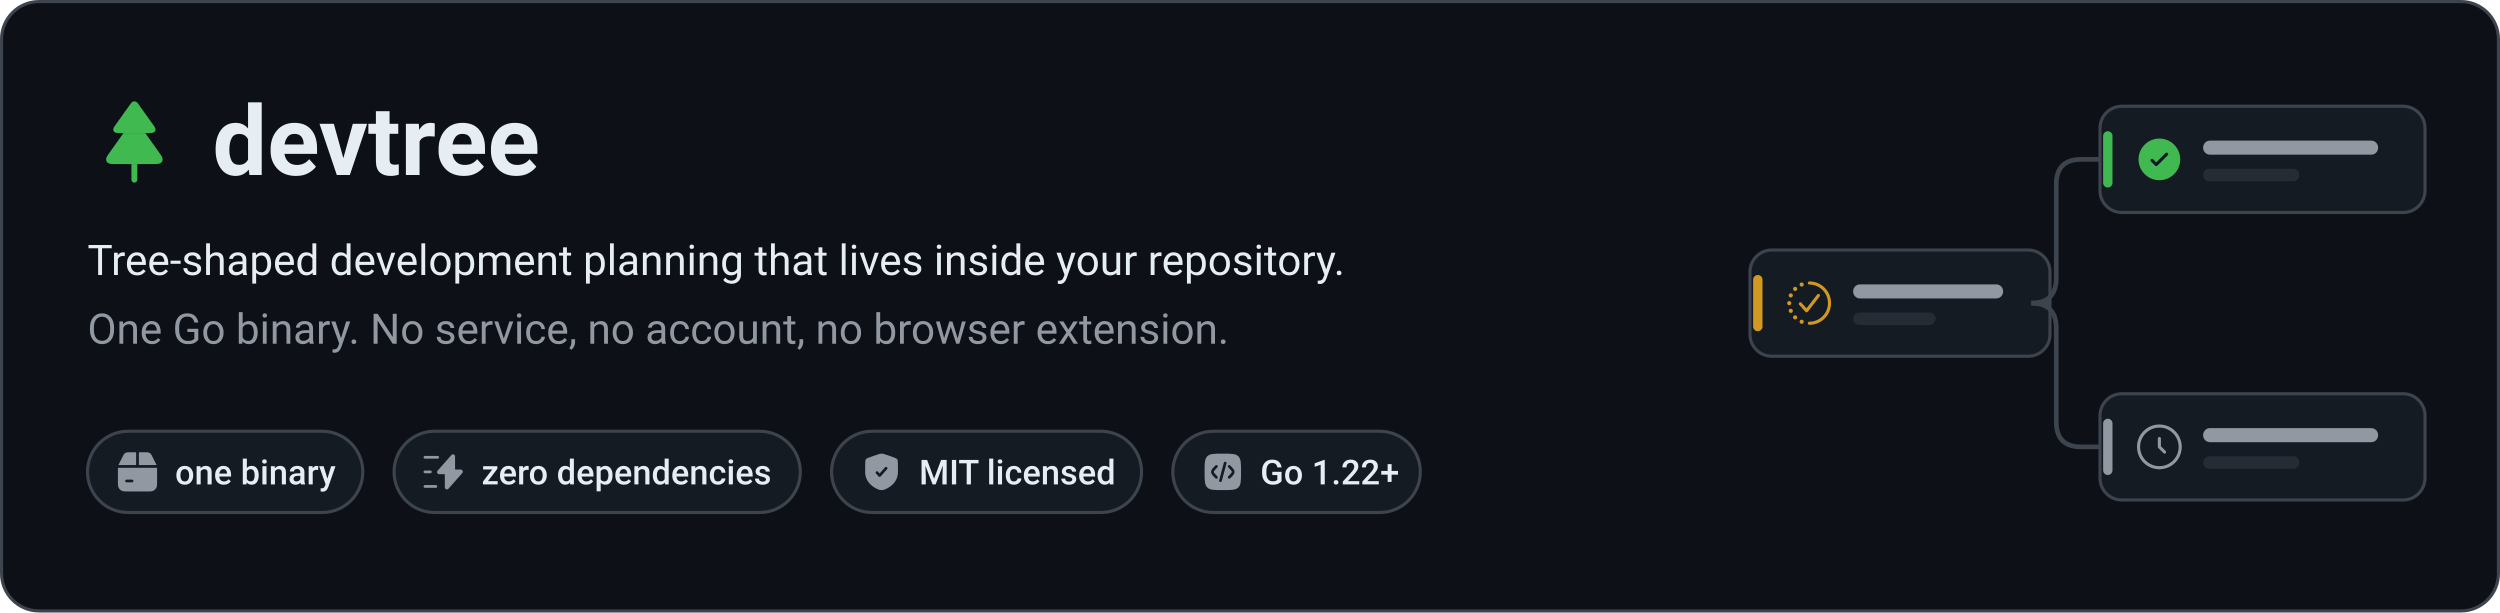
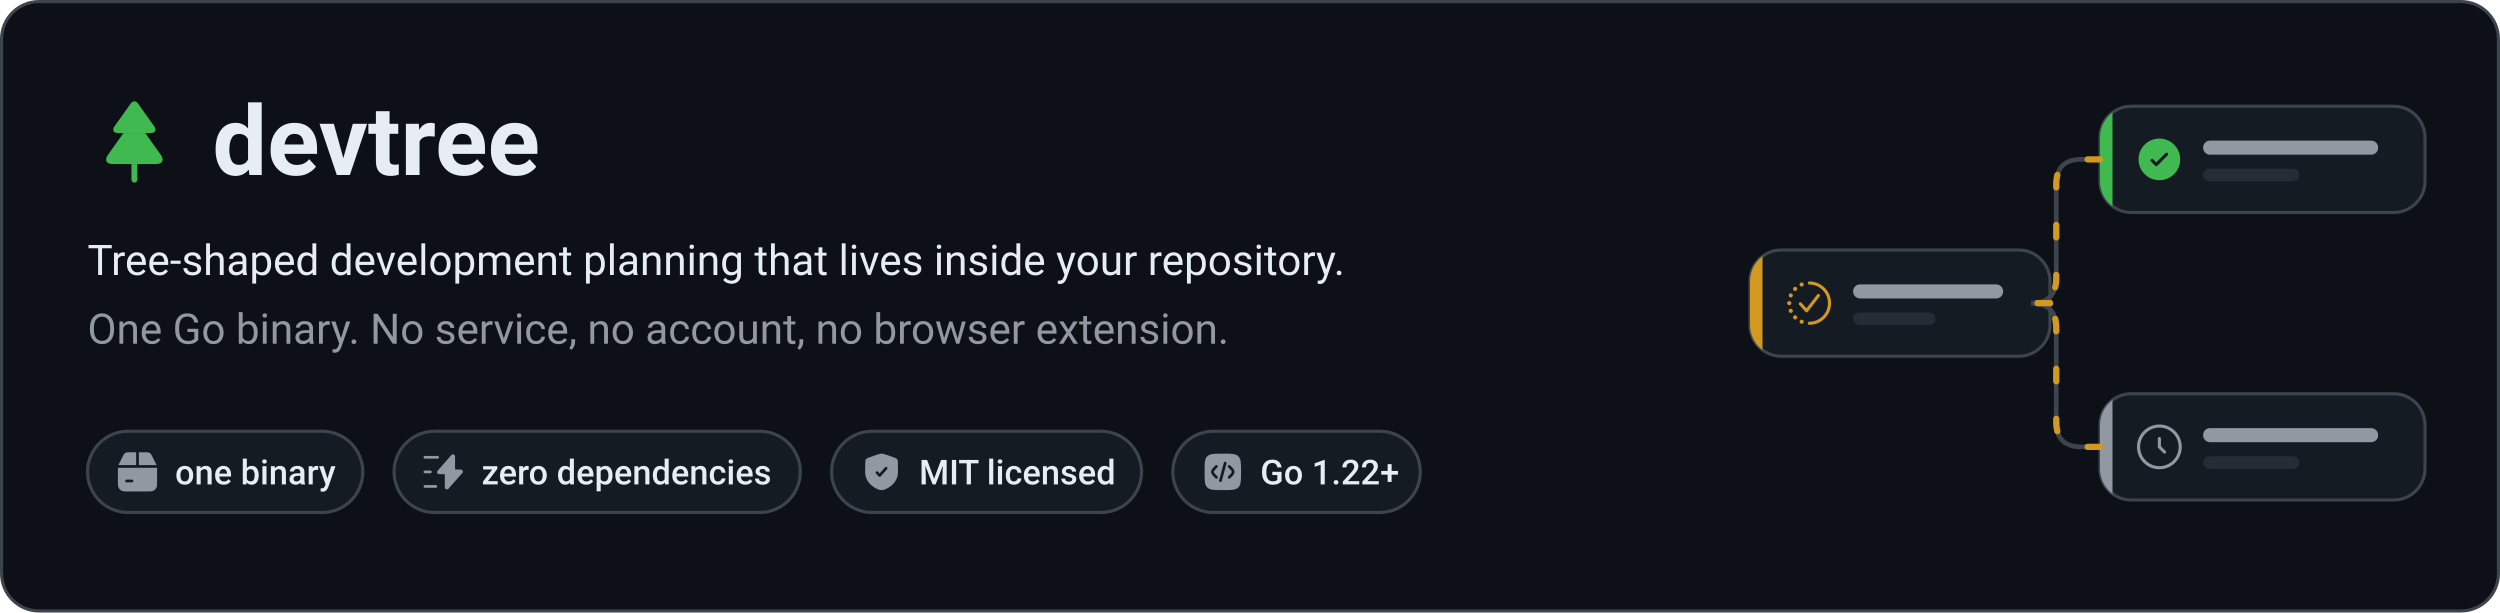
<svg xmlns="http://www.w3.org/2000/svg" width="800" height="196" viewBox="0 0 800 196" font-family="system-ui,-apple-system,'Segoe UI',Roboto,'Helvetica Neue',Arial,sans-serif" role="img" aria-label="devtree">
+   <style>
+ @keyframes dt-flow { to { stroke-dashoffset: -16 } }
+ @keyframes dt-grow { from { transform: scaleX(0) } to { transform: scaleX(1) } }
+ @keyframes dt-spin { to { transform: rotate(360deg) } }
+ .dt-flow { animation: dt-flow 1.1s linear infinite }
+ .dt-grow { animation: dt-grow .9s cubic-bezier(.2,.8,.2,1) both; transform-box: fill-box; transform-origin: left center }
+ .dt-spin { animation: dt-spin 8s linear infinite; transform-box: fill-box; transform-origin: center }
+ @media (prefers-reduced-motion: reduce) {
+   .dt-flow, .dt-grow, .dt-spin { animation: none }
+ }
+ </style>
  <rect x="0.5" y="0.5" width="799.0" height="195.0" rx="12.0" fill="#0d1117" stroke="#3d444d" />
  <g transform="translate(28.0,30.0) scale(1.25)" style="color:#3fb950">
    <path d="M16.169 10.06H7.829C6.649 10.06 6.239 9.27 6.929 8.31L11.099 2.47C11.589 1.77 12.409 1.77 12.899 2.47L17.069 8.31C17.759 9.27 17.349 10.06 16.169 10.06Z" fill="currentColor" />
    <path d="M17.59 17.999H6.41C4.83 17.999 4.29 16.949 5.22 15.669L9.21 10.059H14.79L18.78 15.669C19.71 16.949 19.17 17.999 17.59 17.999Z" fill="currentColor" />
    <path d="M12.75 18V22C12.75 22.41 12.41 22.75 12 22.75C11.59 22.75 11.25 22.41 11.25 22V18H12.75Z" fill="currentColor" />
  </g>
  <text x="68.0" y="56.0" font-size="31.0" fill="#e6edf3" font-weight="700">devtree</text>
  <text x="28.0" y="88.0" font-size="13.5" fill="#e6edf3">Tree-shaped development planning that lives inside your repository.</text>
  <text x="28.0" y="110.0" font-size="13.5" fill="#9198a1">One Go binary. No service, no account, no browser extension.</text>
  <rect x="28.0" y="138.0" width="88.1" height="26.0" rx="13.0" fill="#151b23" stroke="#3d444d" />
  <g transform="translate(37.0,144.0) scale(0.5833)" style="color:#9198a1">
    <path d="M10.95 1.25C11.116 1.25 11.25 1.384 11.25 1.55V7.95C11.25 8.116 11.116 8.25 10.95 8.25H1.604C1.573 8.25 1.553 8.217 1.567 8.19L3.993 3.337C4.266 2.79 4.48 2.36 4.812 2.035C5.103 1.75 5.454 1.533 5.839 1.4C6.278 1.249 6.758 1.25 7.369 1.25L10.95 1.25Z" fill="currentColor" />
    <path d="M13.05 1.25C12.884 1.25 12.75 1.384 12.75 1.55V7.95C12.75 8.116 12.884 8.25 13.05 8.25H22.396C22.427 8.25 22.447 8.217 22.433 8.19L20.007 3.337C19.734 2.79 19.52 2.36 19.188 2.035C18.897 1.75 18.546 1.533 18.161 1.4C17.722 1.249 17.242 1.25 16.631 1.25L13.05 1.25Z" fill="currentColor" />
    <path fill-rule="evenodd" clip-rule="evenodd" d="M1.25 10.05C1.25 9.884 1.384 9.75 1.55 9.75H22.45C22.616 9.75 22.75 9.884 22.75 10.05V17.232C22.75 18.045 22.75 18.701 22.707 19.232C22.662 19.778 22.568 20.258 22.341 20.703C21.982 21.408 21.408 21.982 20.703 22.341C20.258 22.568 19.778 22.662 19.232 22.707C18.701 22.75 18.045 22.75 17.232 22.75H6.768C5.955 22.75 5.299 22.75 4.769 22.707C4.222 22.662 3.742 22.568 3.298 22.341C2.592 21.982 2.018 21.408 1.659 20.703C1.432 20.258 1.338 19.778 1.293 19.232C1.25 18.701 1.25 18.045 1.25 17.232V10.05ZM6 16.25C5.586 16.25 5.25 16.586 5.25 17C5.25 17.414 5.586 17.75 6 17.75H9C9.414 17.75 9.75 17.414 9.75 17C9.75 16.586 9.414 16.25 9 16.25H6Z" fill="currentColor" />
  </g>
  <text x="56.0" y="155.0" font-size="11.0" fill="#e6edf3" font-weight="500">one binary</text>
  <rect x="126.1" y="138.0" width="130.0" height="26.0" rx="13.0" fill="#151b23" stroke="#3d444d" />
  <g transform="translate(135.1,144.0) scale(0.5833)" style="color:#9198a1">
    <path d="M9.32 13.281H12.41V20.481C12.41 21.541 13.73 22.041 14.43 21.241L22 12.641C22.66 11.891 22.13 10.721 21.13 10.721H18.04V3.521C18.04 2.461 16.72 1.961 16.02 2.761L8.45 11.361C7.8 12.111 8.33 13.281 9.32 13.281Z" fill="currentColor" />
    <path d="M8.5 4.75H1.5C1.09 4.75 0.75 4.41 0.75 4C0.75 3.59 1.09 3.25 1.5 3.25H8.5C8.91 3.25 9.25 3.59 9.25 4C9.25 4.41 8.91 4.75 8.5 4.75Z" fill="currentColor" />
    <path d="M7.5 20.75H1.5C1.09 20.75 0.75 20.41 0.75 20C0.75 19.59 1.09 19.25 1.5 19.25H7.5C7.91 19.25 8.25 19.59 8.25 20C8.25 20.41 7.91 20.75 7.5 20.75Z" fill="currentColor" />
    <path d="M4.5 12.75H1.5C1.09 12.75 0.75 12.41 0.75 12C0.75 11.59 1.09 11.25 1.5 11.25H4.5C4.91 11.25 5.25 11.59 5.25 12C5.25 12.41 4.91 12.75 4.5 12.75Z" fill="currentColor" />
  </g>
  <text x="154.1" y="155.0" font-size="11.0" fill="#e6edf3" font-weight="500">zero dependencies</text>
  <rect x="266.1" y="138.0" width="99.2" height="26.0" rx="13.0" fill="#151b23" stroke="#3d444d" />
  <g transform="translate(275.1,144.0) scale(0.5833)" style="color:#9198a1">
    <path fill-rule="evenodd" clip-rule="evenodd" d="M3.378 5.082C3 5.62 3 7.219 3 10.417V11.991C3 17.629 7.239 20.366 9.899 21.527C10.62 21.842 10.981 22 12 22C13.019 22 13.38 21.842 14.101 21.527C16.761 20.366 21 17.629 21 11.991V10.417C21 7.219 21 5.62 20.622 5.082C20.245 4.545 18.742 4.03 15.735 3.001L15.162 2.805C13.595 2.268 12.811 2 12 2C11.189 2 10.405 2.268 8.838 2.805L8.265 3.001C5.258 4.03 3.755 4.545 3.378 5.082ZM15.059 10.499C15.335 10.191 15.309 9.716 14.999 9.441C14.691 9.165 14.216 9.192 13.941 9.5L10.929 12.874L10.059 11.9C9.784 11.591 9.309 11.565 9 11.841C8.692 12.116 8.665 12.591 8.941 12.899L10.369 14.499C10.511 14.659 10.715 14.75 10.929 14.75C11.142 14.75 11.346 14.659 11.488 14.499L15.059 10.499Z" fill="currentColor" />
  </g>
  <text x="294.1" y="155.0" font-size="11.0" fill="#e6edf3" font-weight="500">MIT licensed</text>
  <rect x="375.3" y="138.0" width="79.2" height="26.0" rx="13.0" fill="#151b23" stroke="#3d444d" />
  <g transform="translate(384.3,144.0) scale(0.5833)" style="color:#9198a1">
    <path fill-rule="evenodd" clip-rule="evenodd" d="M3.464 3.464C2 4.929 2 7.286 2 12C2 16.714 2 19.071 3.464 20.535C4.929 22 7.286 22 12 22C16.714 22 19.071 22 20.535 20.535C22 19.071 22 16.714 22 12C22 7.286 22 4.929 20.535 3.464C19.071 2 16.714 2 12 2C7.286 2 4.929 2 3.464 3.464ZM13.488 6.446C13.888 6.553 14.126 6.964 14.018 7.364L11.43 17.024C11.323 17.424 10.912 17.661 10.512 17.554C10.111 17.447 9.874 17.036 9.981 16.636L12.569 6.976C12.677 6.576 13.088 6.339 13.488 6.446ZM14.97 8.47C15.263 8.177 15.737 8.177 16.03 8.47L16.239 8.678C16.874 9.313 17.404 9.843 17.768 10.32C18.152 10.824 18.422 11.356 18.422 12C18.422 12.644 18.152 13.176 17.768 13.68C17.404 14.157 16.874 14.687 16.239 15.322L16.03 15.53C15.737 15.823 15.263 15.823 14.97 15.53C14.677 15.237 14.677 14.763 14.97 14.47L15.141 14.298C15.823 13.616 16.28 13.157 16.575 12.77C16.858 12.4 16.922 12.184 16.922 12C16.922 11.816 16.858 11.6 16.575 11.23C16.28 10.843 15.823 10.384 15.141 9.702L14.97 9.53C14.677 9.237 14.677 8.763 14.97 8.47ZM7.97 8.47C8.263 8.177 8.738 8.177 9.031 8.47C9.323 8.763 9.323 9.237 9.031 9.53L8.859 9.702C8.177 10.384 7.721 10.843 7.425 11.23C7.142 11.6 7.079 11.816 7.079 12C7.079 12.184 7.142 12.4 7.425 12.77C7.721 13.157 8.177 13.616 8.859 14.298L9.031 14.47C9.323 14.763 9.323 15.237 9.031 15.53C8.738 15.823 8.263 15.823 7.97 15.53L7.762 15.322C7.126 14.687 6.596 14.157 6.232 13.68C5.848 13.176 5.579 12.644 5.579 12C5.579 11.356 5.848 10.824 6.232 10.32C6.596 9.843 7.126 9.313 7.762 8.678L7.97 8.47Z" fill="currentColor" />
  </g>
  <text x="403.3" y="155.0" font-size="11.0" fill="#e6edf3" font-weight="500">Go 1.22+</text>
-   <rect x="560.0" y="80.0" width="96.0" height="34.0" rx="7.0" fill="#151b23" stroke="#3d444d" />
-   <rect x="561.0" y="88.0" width="3.0" height="18.0" rx="1.5" fill="#d29922" />
+   <rect x="560.0" y="80.0" width="96.0" height="34.0" rx="10.0" fill="#151b23" stroke="#3d444d" />
+   <clipPath id="motif-parent">
+     <rect x="560.0" y="80.0" width="96.0" height="34.0" rx="10.0" />
+   </clipPath>
+   <g clip-path="url(#motif-parent)">
+     <rect x="560.0" y="80.0" width="4.0" height="34.0" rx="0.0" fill="#d29922" />
+   </g>
  <g transform="translate(571.0,89.0) scale(0.6667)" style="color:#d29922">
-     <path d="M 12 2.333 c 5.339 0 9.667 4.328 9.667 9.667 s -4.328 9.667 -9.667 9.667" fill="none" stroke="currentColor" stroke-linecap="round" stroke-linejoin="round" stroke-width="1.5" />
-     <polyline points="7.667 12.333 10.667 15.667 16.333 8.333" fill="none" stroke="currentColor" stroke-linecap="round" stroke-linejoin="round" stroke-width="1.5" />
-     <circle cx="5.164" cy="18.836" r="1" fill="currentColor" />
-     <circle cx="2.333" cy="12" r="1" fill="currentColor" />
-     <circle cx="5.164" cy="5.164" r="1" fill="currentColor" />
-     <circle cx="8.301" cy="20.931" r="1" fill="currentColor" />
-     <circle cx="3.069" cy="15.699" r="1" fill="currentColor" />
-     <circle cx="3.069" cy="8.301" r="1" fill="currentColor" />
-     <circle cx="8.301" cy="3.069" r="1" fill="currentColor" />
+     <g class="dt-spin">
+       <path d="M 12 2.333 c 5.339 0 9.667 4.328 9.667 9.667 s -4.328 9.667 -9.667 9.667" fill="none" stroke="currentColor" stroke-linecap="round" stroke-linejoin="round" stroke-width="1.5" />
+       <polyline points="7.667 12.333 10.667 15.667 16.333 8.333" fill="none" stroke="currentColor" stroke-linecap="round" stroke-linejoin="round" stroke-width="1.5" />
+       <circle cx="5.164" cy="18.836" r="1" fill="currentColor" />
+       <circle cx="2.333" cy="12" r="1" fill="currentColor" />
+       <circle cx="5.164" cy="5.164" r="1" fill="currentColor" />
+       <circle cx="8.301" cy="20.931" r="1" fill="currentColor" />
+       <circle cx="3.069" cy="15.699" r="1" fill="currentColor" />
+       <circle cx="3.069" cy="8.301" r="1" fill="currentColor" />
+       <circle cx="8.301" cy="3.069" r="1" fill="currentColor" />
+     </g>
  </g>
  <rect x="593.0" y="91.0" width="48.0" height="4.5" rx="2.2" fill="#9198a1" />
  <rect x="593.0" y="100.0" width="26.4" height="4.0" rx="2.0" fill="#262c36" />
-   <rect x="672.0" y="34.0" width="104.0" height="34.0" rx="7.0" fill="#151b23" stroke="#3d444d" />
-   <rect x="673.0" y="42.0" width="3.0" height="18.0" rx="1.5" fill="#3fb950" />
+   <rect x="672.0" y="34.0" width="104.0" height="34.0" rx="10.0" fill="#151b23" stroke="#3d444d" />
+   <clipPath id="motif-done">
+     <rect x="672.0" y="34.0" width="104.0" height="34.0" rx="10.0" />
+   </clipPath>
+   <g clip-path="url(#motif-done)">
+     <rect x="672.0" y="34.0" width="4.0" height="34.0" rx="0.0" fill="#3fb950" />
+   </g>
  <g transform="translate(683.0,43.0) scale(0.6667)" style="color:#3fb950">
    <path fill-rule="evenodd" clip-rule="evenodd" d="M22 12C22 17.523 17.523 22 12 22C6.477 22 2 17.523 2 12C2 6.477 6.477 2 12 2C17.523 2 22 6.477 22 12ZM16.03 8.97C16.323 9.263 16.323 9.737 16.03 10.03L11.03 15.03C10.737 15.323 10.263 15.323 9.97 15.03L7.97 13.03C7.677 12.737 7.677 12.263 7.97 11.97C8.263 11.677 8.737 11.677 9.03 11.97L10.5 13.439L12.735 11.204L14.97 8.97C15.263 8.677 15.737 8.677 16.03 8.97Z" fill="currentColor" />
  </g>
  <rect x="705.0" y="45.0" width="56.0" height="4.5" rx="2.2" fill="#9198a1" />
  <rect x="705.0" y="54.0" width="30.8" height="4.0" rx="2.0" fill="#262c36" />
-   <rect x="672.0" y="126.0" width="104.0" height="34.0" rx="7.0" fill="#151b23" stroke="#3d444d" />
-   <rect x="673.0" y="134.0" width="3.0" height="18.0" rx="1.5" fill="#9198a1" />
+   <rect x="672.0" y="126.0" width="104.0" height="34.0" rx="10.0" fill="#151b23" stroke="#3d444d" />
+   <clipPath id="motif-todo">
+     <rect x="672.0" y="126.0" width="104.0" height="34.0" rx="10.0" />
+   </clipPath>
+   <g clip-path="url(#motif-todo)">
+     <rect x="672.0" y="126.0" width="4.0" height="34.0" rx="0.0" fill="#9198a1" />
+   </g>
  <g transform="translate(683.0,135.0) scale(0.6667)" style="color:#9198a1">
    <path fill-rule="evenodd" clip-rule="evenodd" d="M12 2.75C6.891 2.75 2.75 6.891 2.75 12C2.75 17.109 6.891 21.25 12 21.25C17.109 21.25 21.25 17.109 21.25 12C21.25 6.891 17.109 2.75 12 2.75ZM1.25 12C1.25 6.063 6.063 1.25 12 1.25C17.937 1.25 22.75 6.063 22.75 12C22.75 17.937 17.937 22.75 12 22.75C6.063 22.75 1.25 17.937 1.25 12ZM12 7.25C12.414 7.25 12.75 7.586 12.75 8V11.689L15.03 13.97C15.323 14.263 15.323 14.737 15.03 15.03C14.737 15.323 14.263 15.323 13.97 15.03L11.47 12.53C11.329 12.39 11.25 12.199 11.25 12V8C11.25 7.586 11.586 7.25 12 7.25Z" fill="currentColor" />
  </g>
  <rect x="705.0" y="137.0" width="56.0" height="4.5" rx="2.2" fill="#9198a1" />
  <rect x="705.0" y="146.0" width="30.8" height="4.0" rx="2.0" fill="#262c36" />
  <path d="M656.0 97.0 H650.0 Q658.0 97.0 658.0 89.0 V59.0 Q658.0 51.0 666.0 51.0 H672.0" fill="none" stroke="#3d444d" stroke-width="1.5" />
+   <path d="M656.0 97.0 H650.0 Q658.0 97.0 658.0 89.0 V59.0 Q658.0 51.0 666.0 51.0 H672.0" fill="none" stroke="#d29922" stroke-width="2" stroke-linecap="round" stroke-dasharray="4 12" class="dt-flow" />
  <path d="M656.0 97.0 H650.0 Q658.0 97.0 658.0 105.0 V135.0 Q658.0 143.0 666.0 143.0 H672.0" fill="none" stroke="#3d444d" stroke-width="1.5" />
+   <path d="M656.0 97.0 H650.0 Q658.0 97.0 658.0 105.0 V135.0 Q658.0 143.0 666.0 143.0 H672.0" fill="none" stroke="#d29922" stroke-width="2" stroke-linecap="round" stroke-dasharray="4 12" class="dt-flow" />
</svg>
